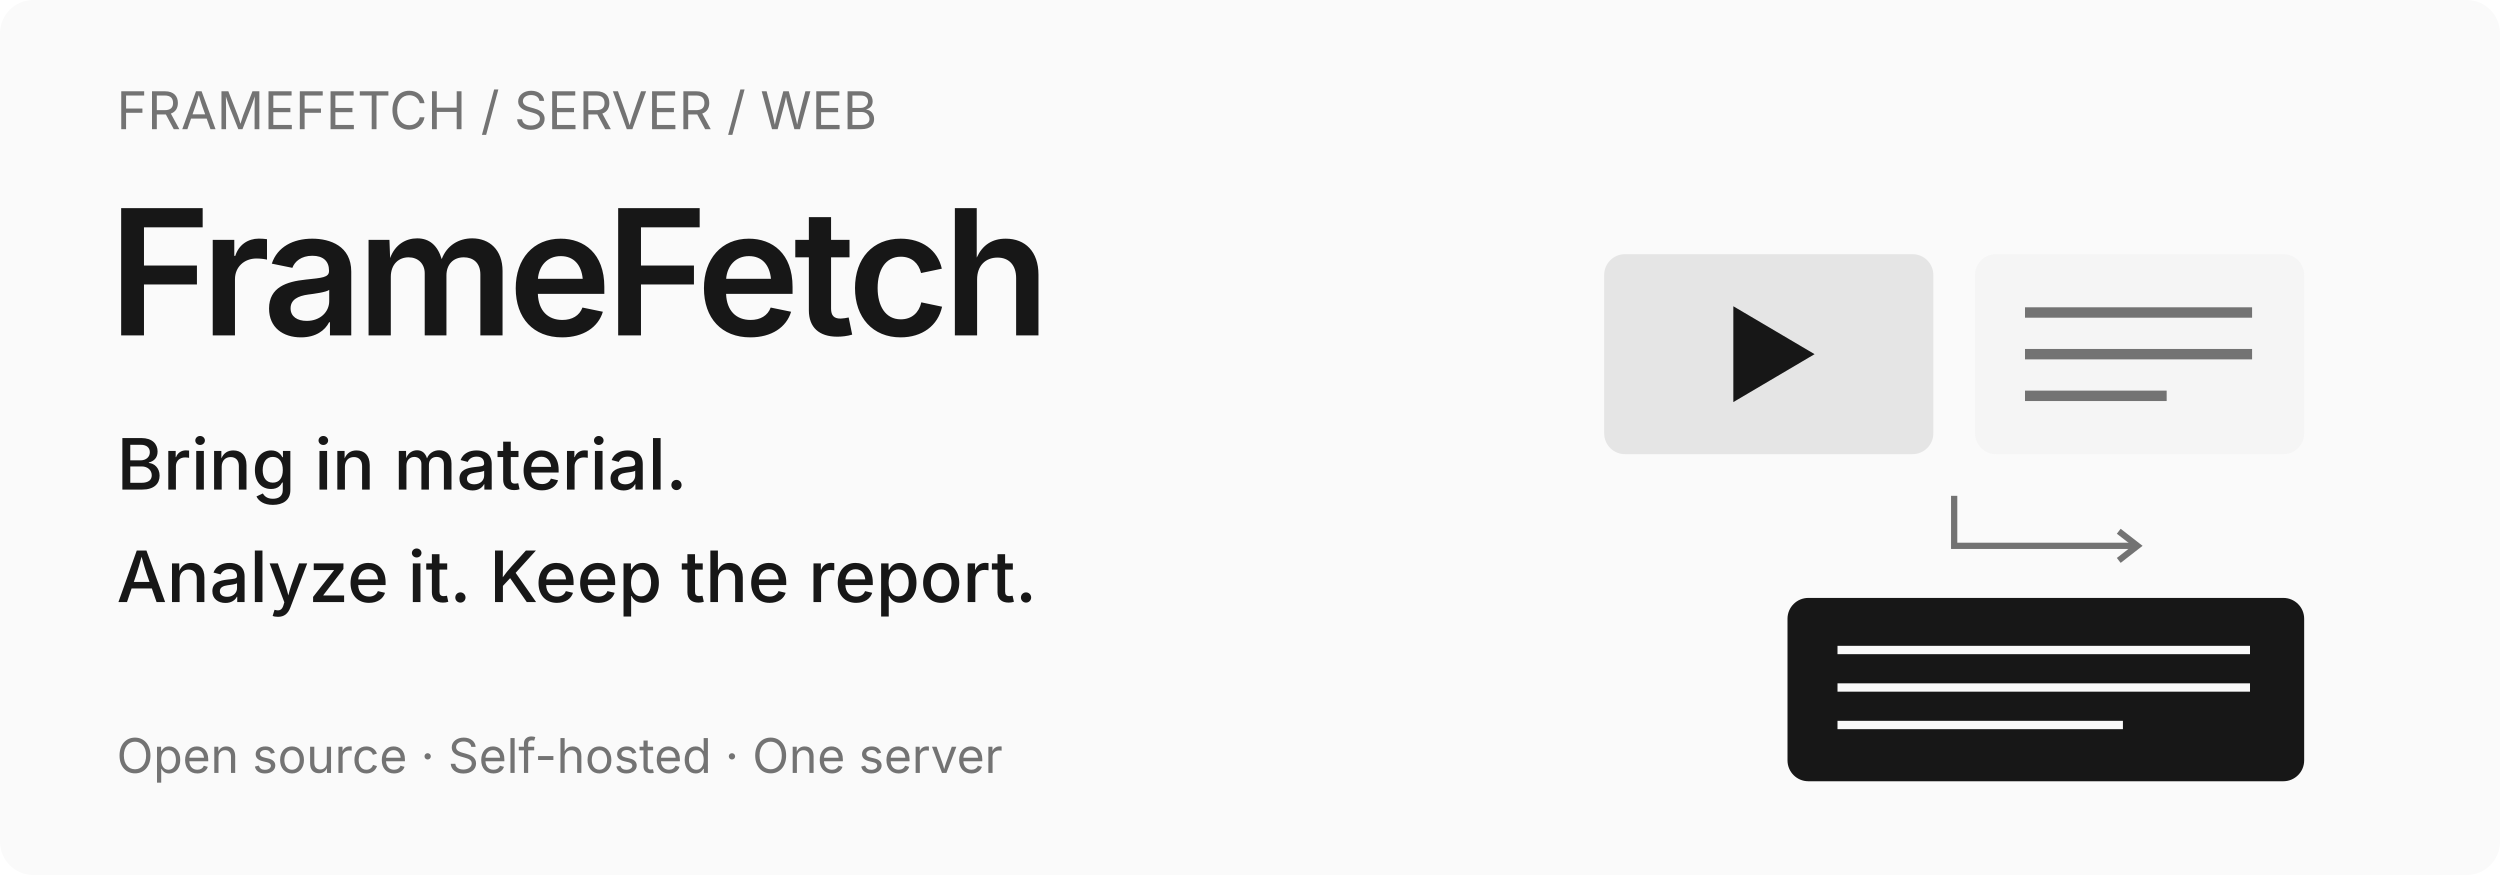
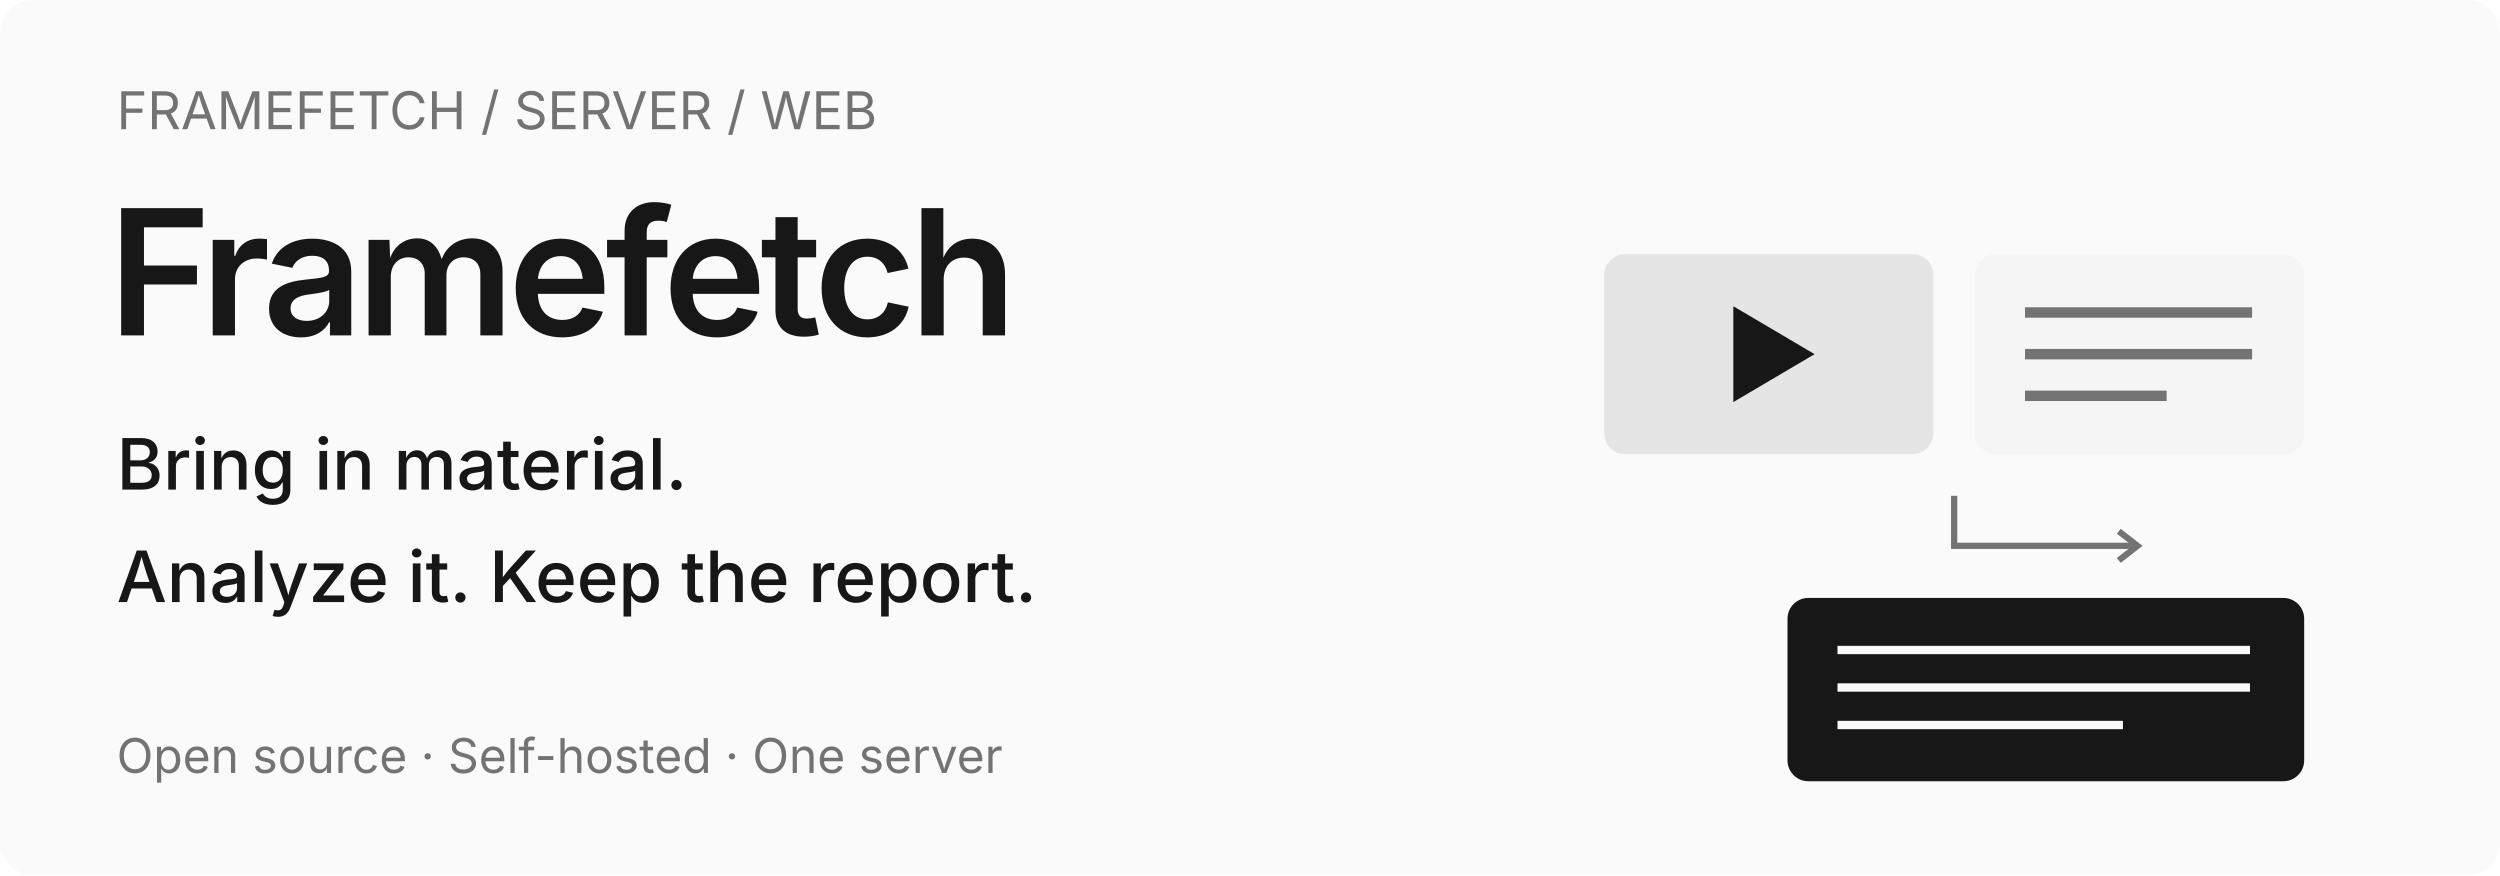
<svg xmlns="http://www.w3.org/2000/svg" width="1200" height="420" viewBox="0 0 1200 420" role="img" aria-labelledby="title desc">
  <rect width="1200" height="420" rx="16" fill="#fafafa" />
  <g id="identity" font-family="-apple-system, BlinkMacSystemFont, Segoe UI, PingFang SC, sans-serif">
    <text x="56" y="62" font-size="25" fill="#737373">FRAMEFETCH / SERVER / WEB</text>
-     <text x="52" y="161" font-size="84" font-weight="600" letter-spacing="-3" fill="#171717">FrameFetch</text>
+     <text x="52" y="161" font-size="84" font-weight="600" letter-spacing="-3" fill="#171717">Framefetch</text>
    <text x="56" y="235" font-size="34" font-weight="500" fill="#171717">Bring in material.</text>
    <text x="56" y="289" font-size="34" font-weight="500" fill="#171717">Analyze it. Keep the report.</text>
    <text x="56" y="371" font-size="23" fill="#737373">Open source · Self-hosted · One server</text>
  </g>
  <g id="material-to-report" transform="translate(770 122)">
    <rect width="158" height="96" rx="10" fill="#e5e5e5" />
    <path d="M62 25L62 71L101 48Z" fill="#171717" />
    <rect x="178" width="158" height="96" rx="10" fill="#f5f5f5" />
    <path d="M202 28H311M202 48H311M202 68H270" stroke="#737373" stroke-width="5" />
    <path d="M168 116V140H254" fill="none" stroke="#737373" stroke-width="3" />
    <path d="M247 133L256 140L247 147" fill="none" stroke="#737373" stroke-width="3" />
    <rect x="88" y="165" width="248" height="88" rx="10" fill="#171717" />
    <path d="M112 190H310M112 208H310M112 226H249" stroke="#fafafa" stroke-width="4" />
  </g>
</svg>
